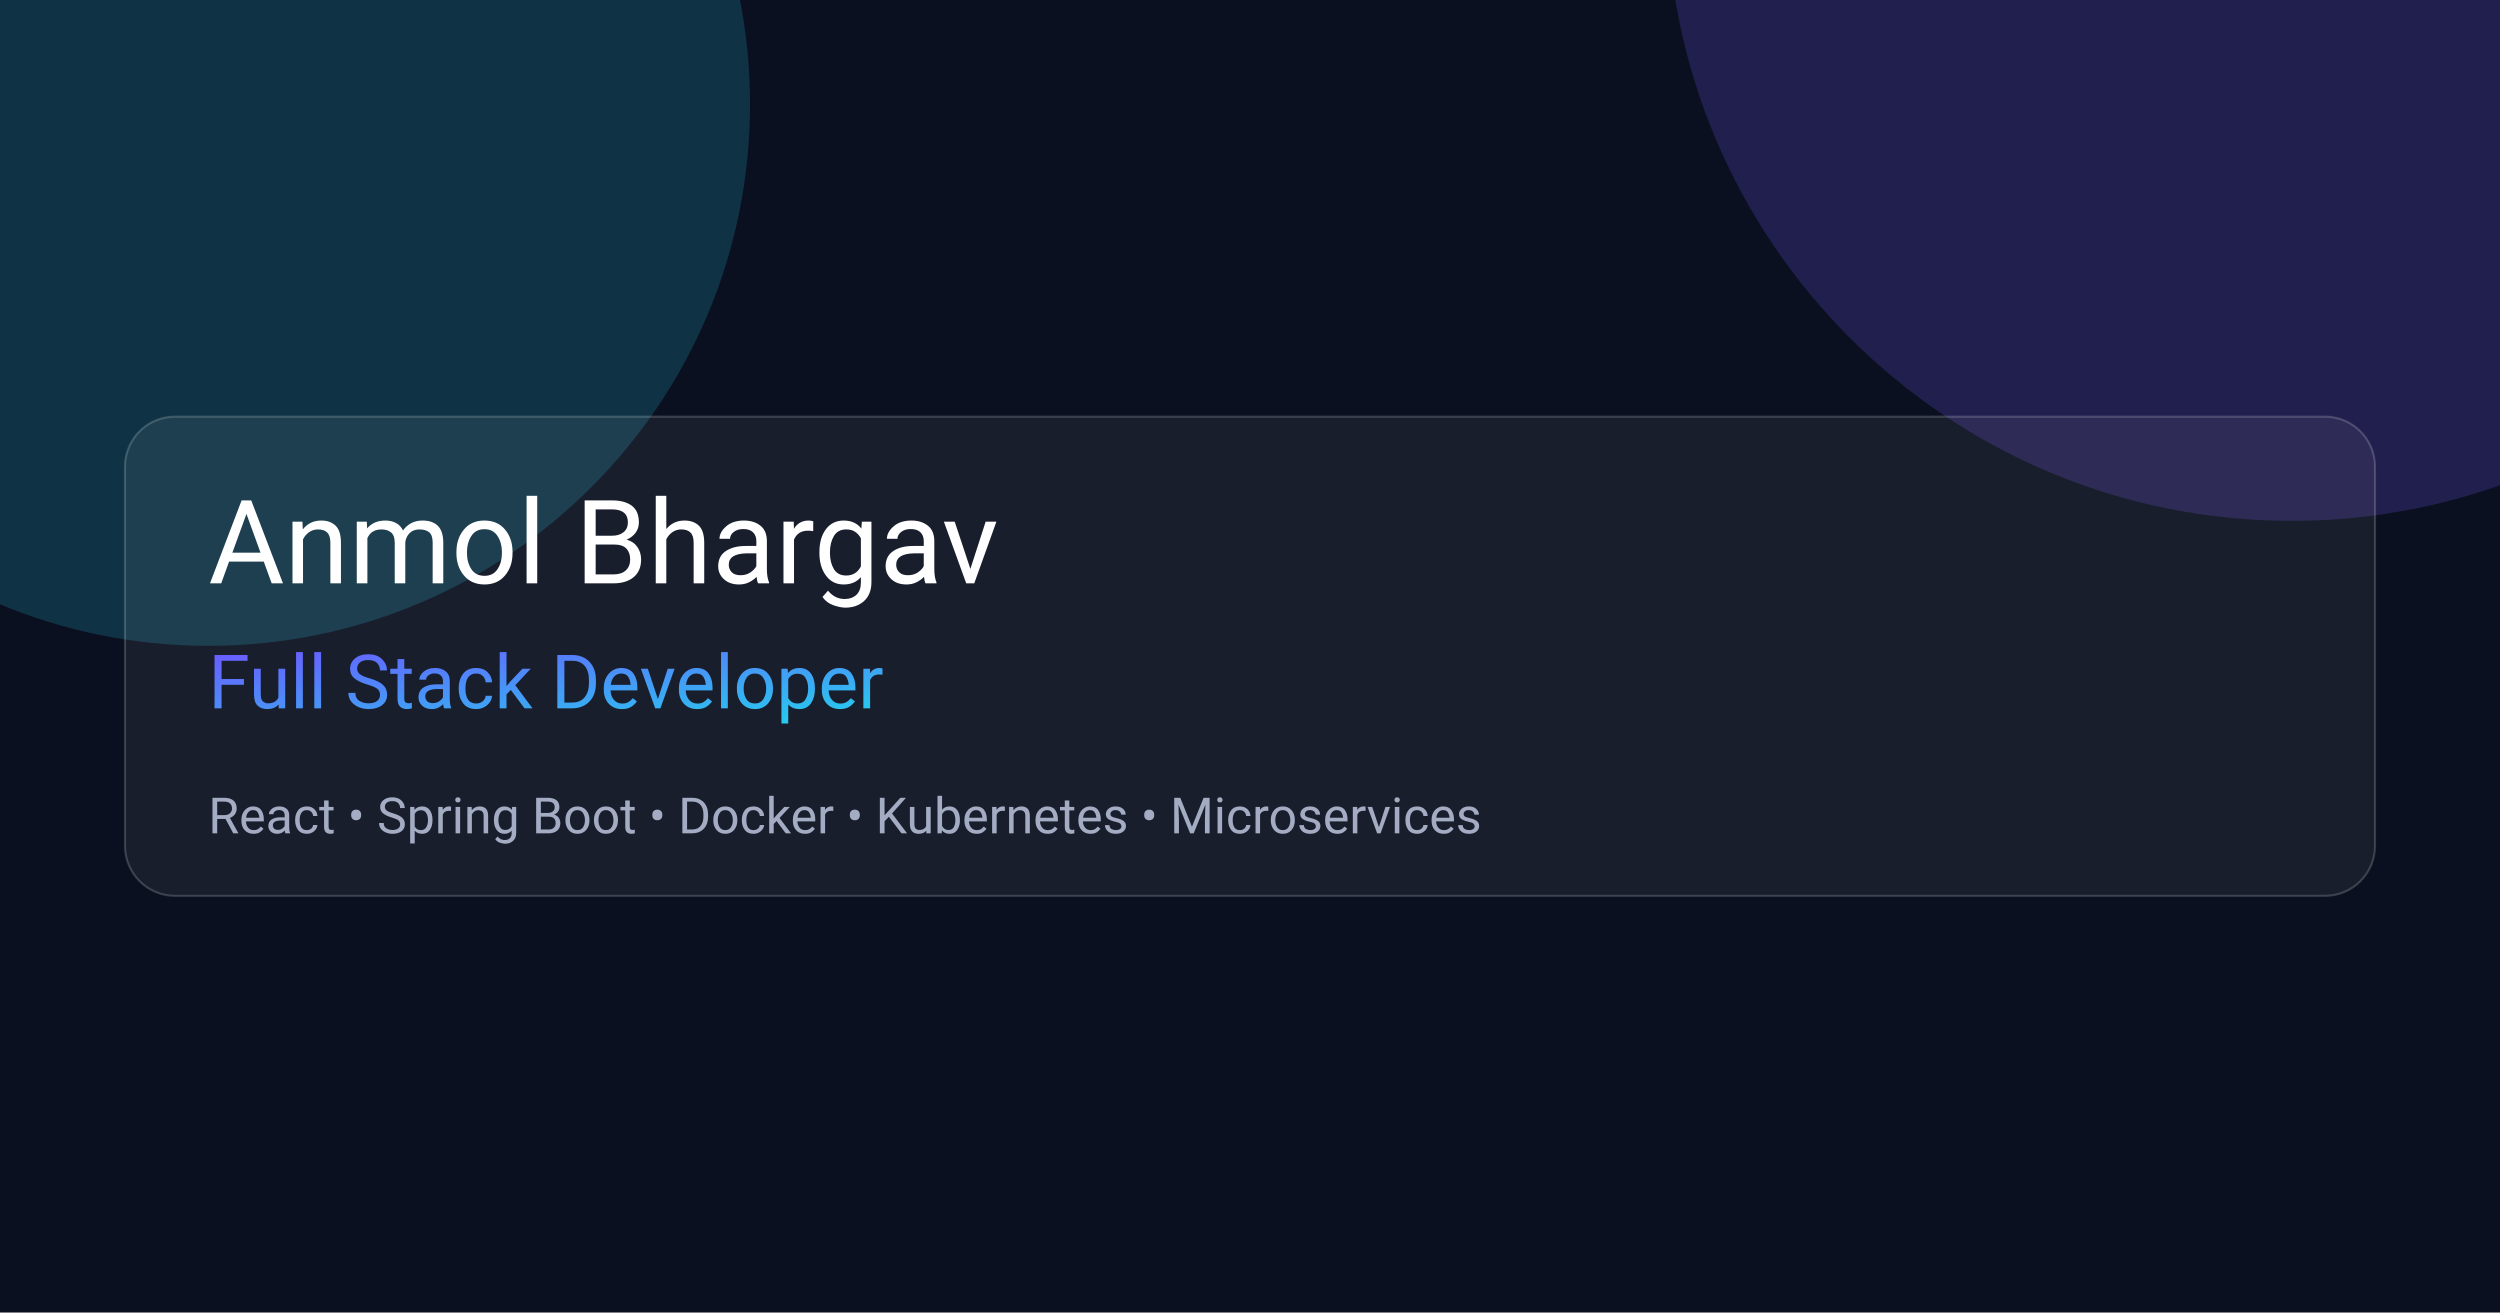
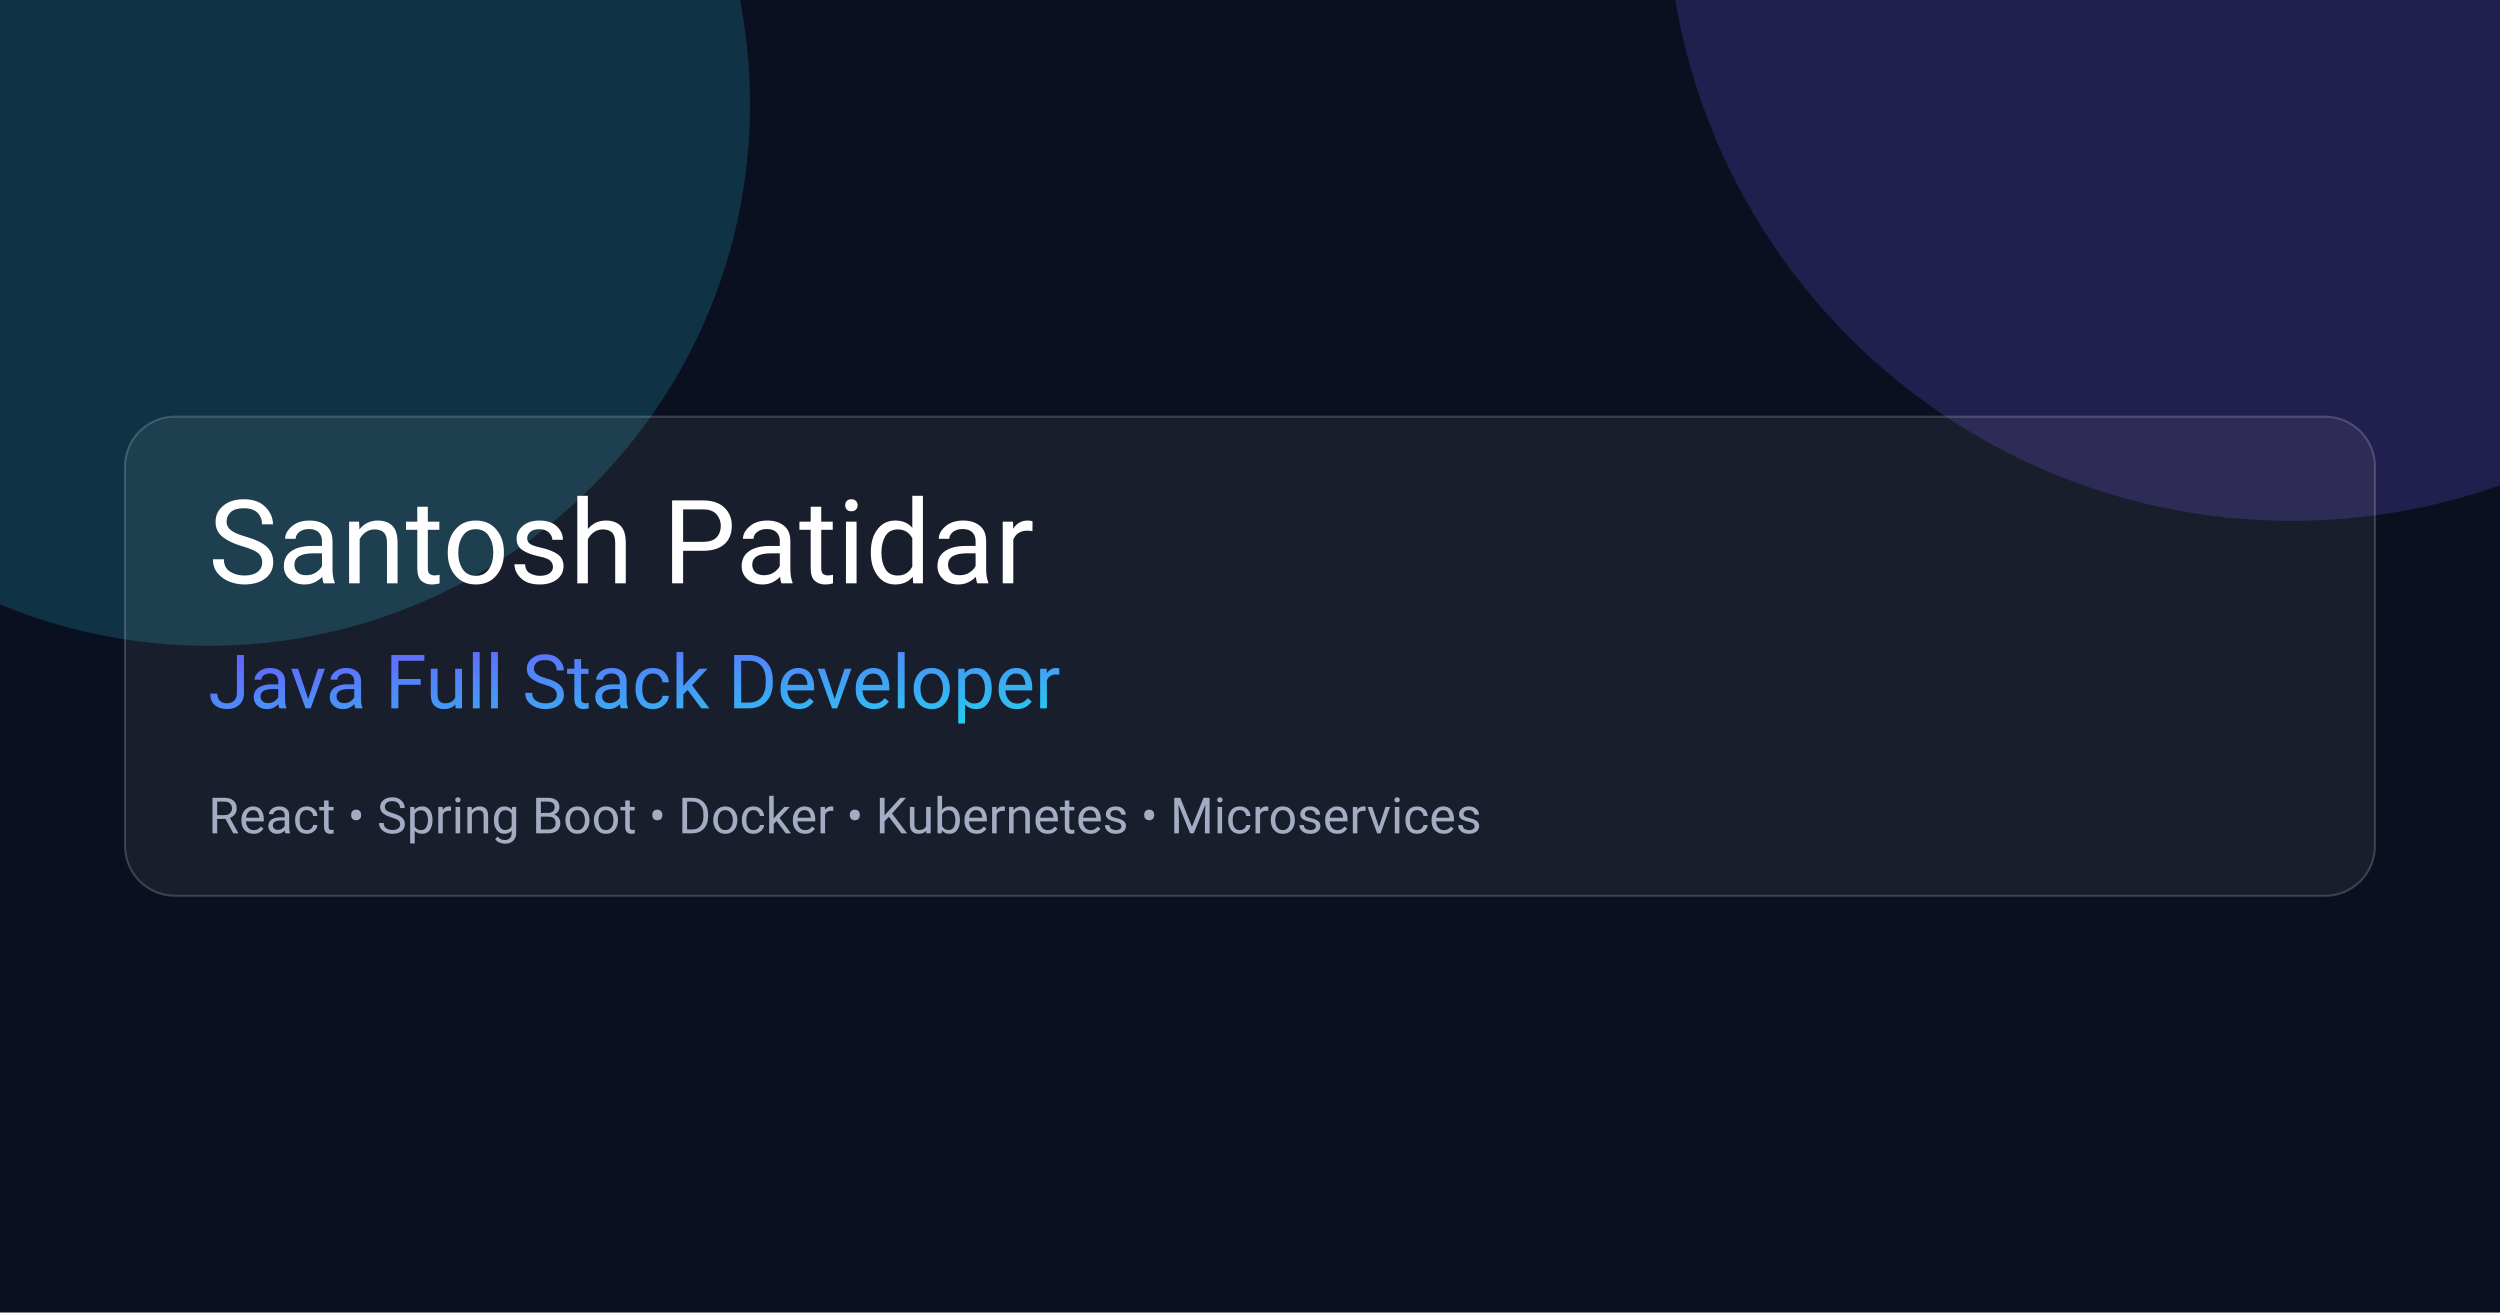
<svg xmlns="http://www.w3.org/2000/svg" width="1200" height="630" viewBox="0 0 1200 630">
  <defs>
    <linearGradient id="g" x1="0" x2="1" y1="0" y2="1">
      <stop offset="0%" stop-color="#6a5cff" />
      <stop offset="100%" stop-color="#22d3ee" />
    </linearGradient>
  </defs>
  <rect width="1200" height="630" fill="#0b1020" />
  <circle cx="1100" cy="-50" r="300" fill="rgba(124,92,255,0.2)" />
  <circle cx="100" cy="50" r="260" fill="rgba(34,211,238,0.18)" />
  <rect x="60" y="200" width="1080" height="230" rx="24" fill="rgba(255,255,255,0.06)" stroke="rgba(255,255,255,0.18)" />
-   <text x="100" y="280" font-size="56" fill="white" font-family="Segoe UI, Roboto, Arial, sans-serif">Anmol Bhargav</text>
-   <text x="100" y="340" font-size="36" fill="url(#g)" font-family="Segoe UI, Roboto, Arial, sans-serif">Full Stack Developer</text>
+   <text x="100" y="280" font-size="56" fill="white" font-family="Segoe UI, Roboto, Arial, sans-serif">Santosh Patidar</text>
+   <text x="100" y="340" font-size="36" fill="url(#g)" font-family="Segoe UI, Roboto, Arial, sans-serif">Java Full Stack Developer</text>
  <text x="100" y="400" font-size="24" fill="#a3acc2" font-family="Segoe UI, Roboto, Arial, sans-serif">React • Spring Boot • Docker • Kubernetes • Microservices</text>
</svg>
